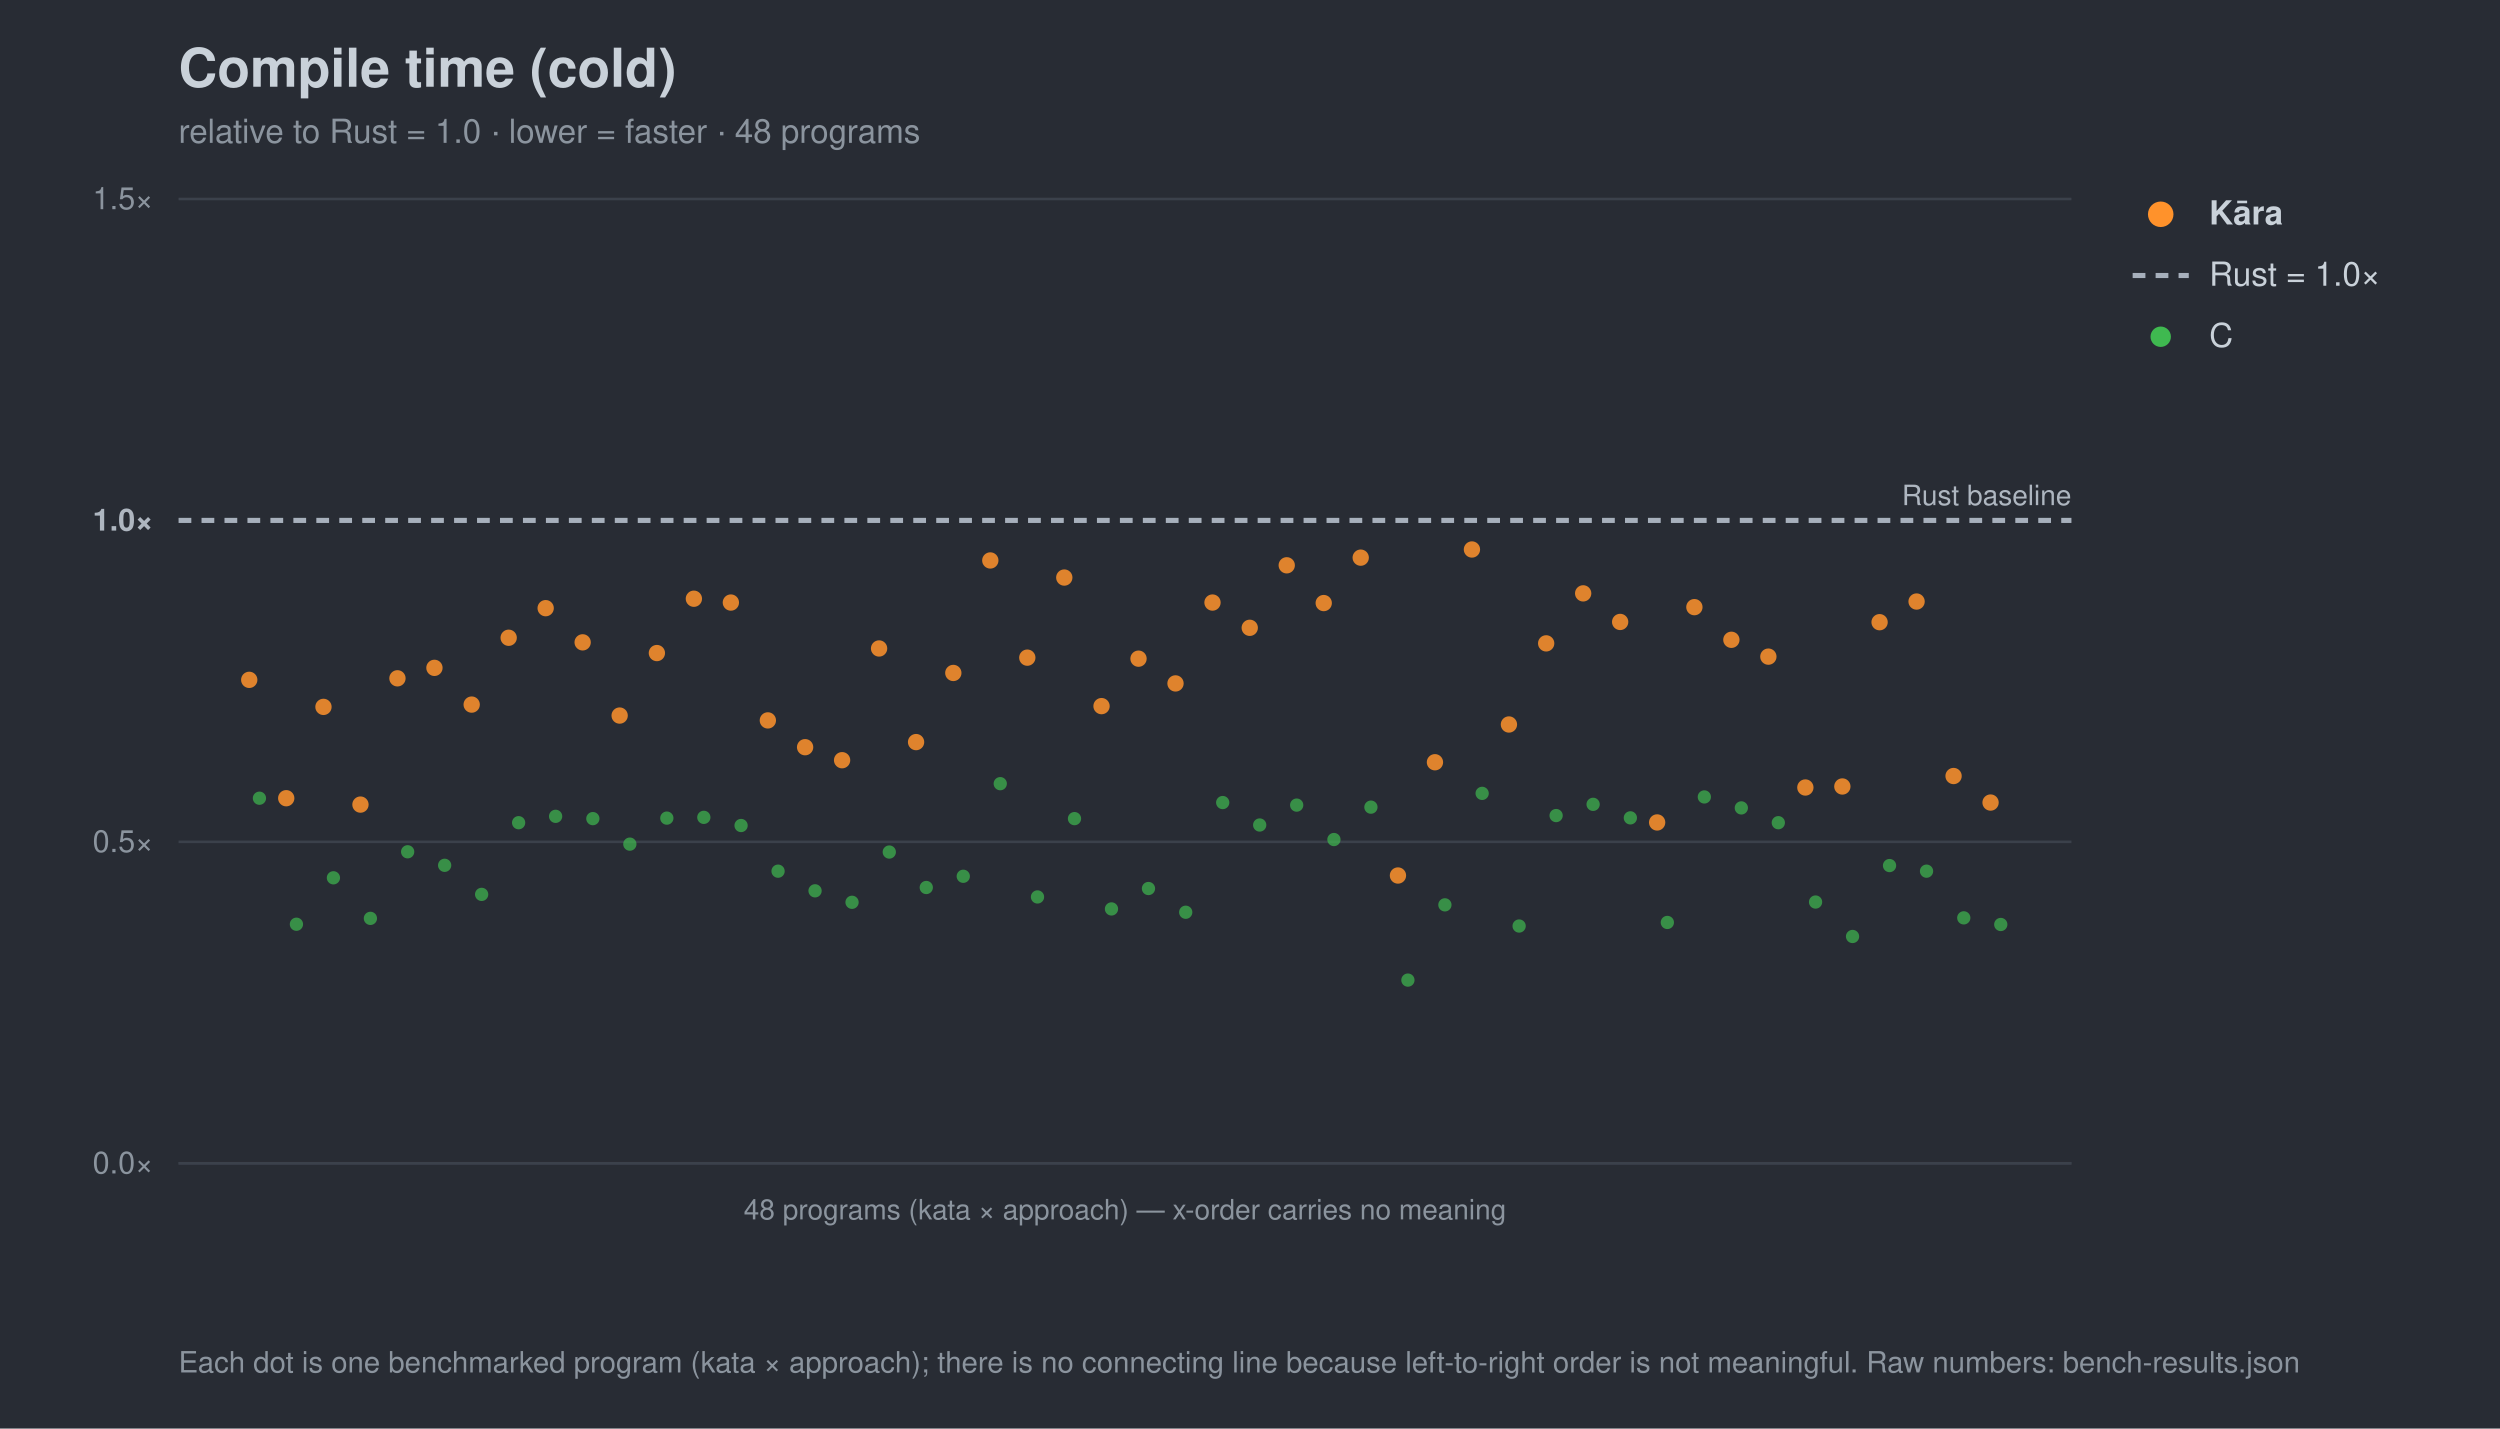
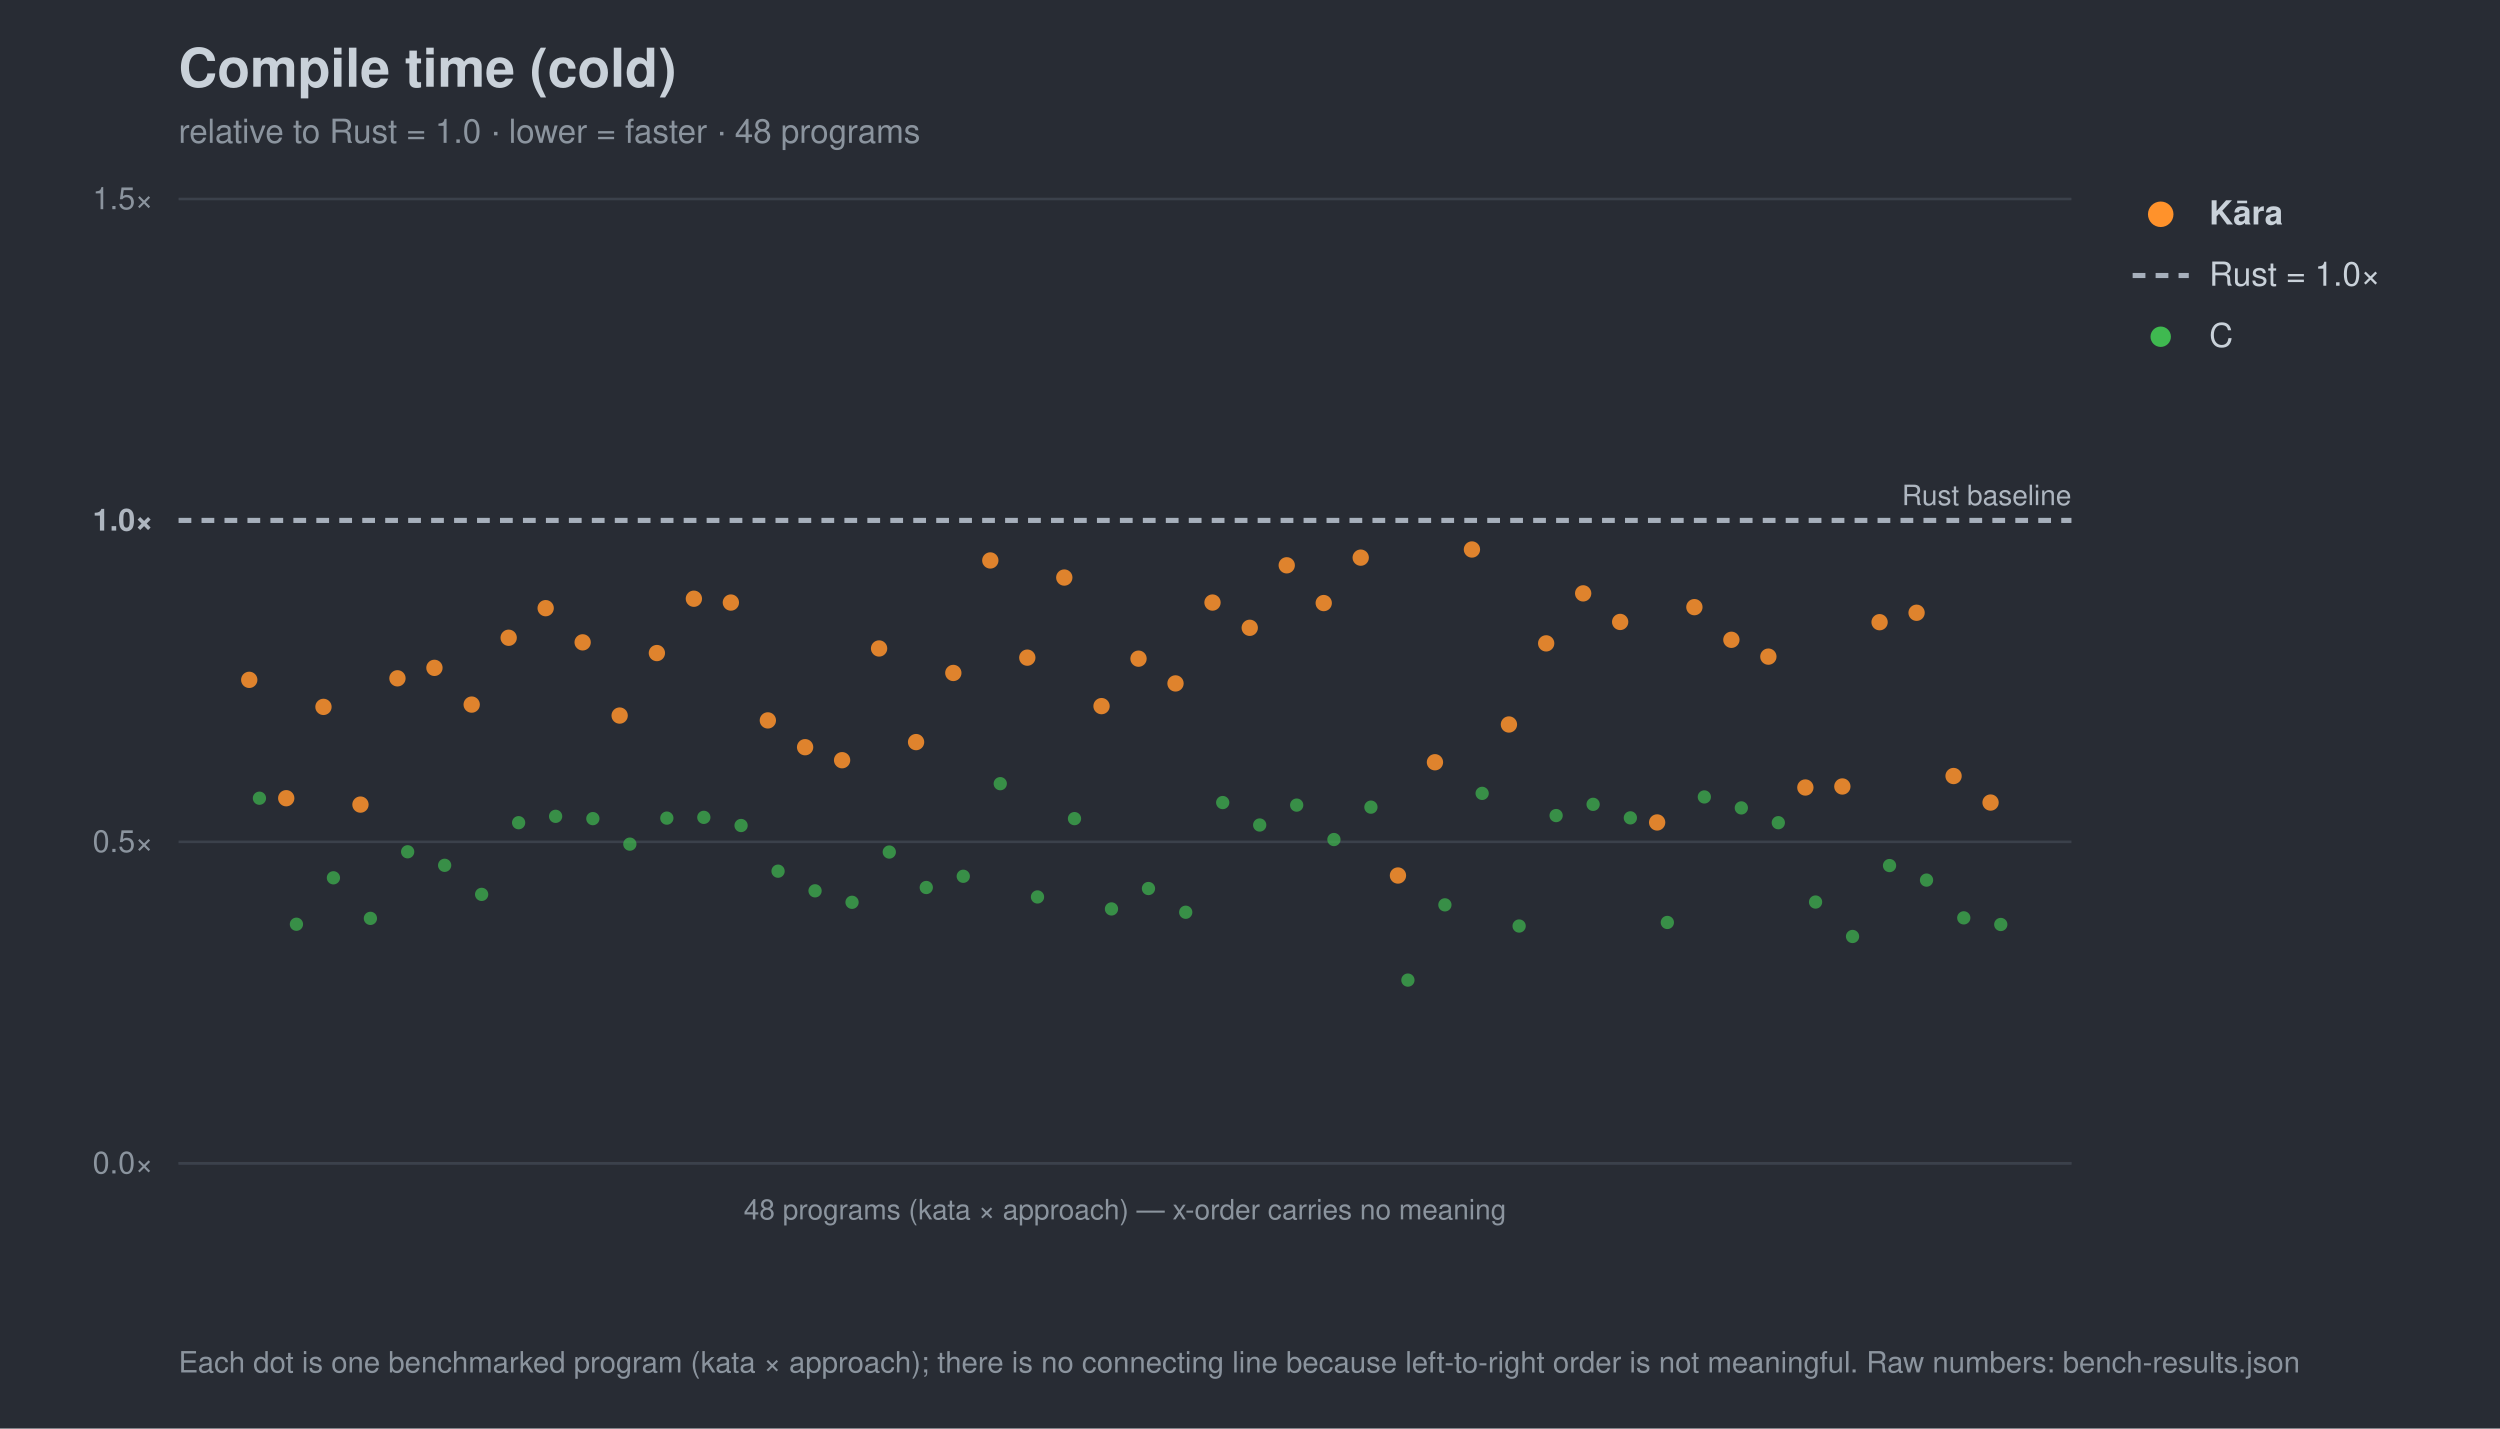
<svg xmlns="http://www.w3.org/2000/svg" width="980" height="560" viewBox="0 0 980 560" font-family="-apple-system,Segoe UI,Helvetica,Arial,sans-serif">
  <rect width="980" height="560" fill="#282c34" />
  <text x="70" y="34" font-size="21" font-weight="700" fill="#c9d1d9">Compile time (cold)</text>
  <text x="70" y="56" font-size="13" fill="#8b949e">relative to Rust = 1.0 · lower = faster · 48 programs</text>
  <line x1="70" y1="456.0" x2="812" y2="456.0" stroke="#3b414b" stroke-width="1" />
  <text x="60" y="460.0" font-size="12" text-anchor="end" fill="#8b949e">0.0×</text>
  <line x1="70" y1="330.0" x2="812" y2="330.0" stroke="#3b414b" stroke-width="1" />
  <text x="60" y="334.0" font-size="12" text-anchor="end" fill="#8b949e">0.5×</text>
  <line x1="70" y1="204.0" x2="812" y2="204.0" stroke="#a7b0bc" stroke-width="2" stroke-dasharray="5 4" />
  <text x="60" y="208.0" font-size="12" text-anchor="end" fill="#aeb6c0" font-weight="700">1.0×</text>
  <line x1="70" y1="78.0" x2="812" y2="78.0" stroke="#3b414b" stroke-width="1" />
  <text x="60" y="82.0" font-size="12" text-anchor="end" fill="#8b949e">1.5×</text>
  <text x="812" y="198.0" font-size="11" text-anchor="end" fill="#aeb6c0">Rust baseline</text>
  <line x1="70" y1="456" x2="812" y2="456" stroke="#3b414b" />
  <text x="441.0" y="478" font-size="11" text-anchor="middle" fill="#8b949e">48 programs (kata × approach) — x-order carries no meaning</text>
  <circle cx="101.7" cy="312.9" r="2.6" fill="#3fb950" opacity="0.7" />
  <circle cx="116.2" cy="362.3" r="2.6" fill="#3fb950" opacity="0.7" />
  <circle cx="130.7" cy="344.1" r="2.6" fill="#3fb950" opacity="0.7" />
  <circle cx="145.2" cy="360.0" r="2.6" fill="#3fb950" opacity="0.7" />
  <circle cx="159.8" cy="333.9" r="2.6" fill="#3fb950" opacity="0.7" />
  <circle cx="174.3" cy="339.2" r="2.6" fill="#3fb950" opacity="0.7" />
  <circle cx="188.8" cy="350.6" r="2.6" fill="#3fb950" opacity="0.7" />
  <circle cx="203.3" cy="322.5" r="2.6" fill="#3fb950" opacity="0.7" />
  <circle cx="217.8" cy="320.0" r="2.6" fill="#3fb950" opacity="0.7" />
  <circle cx="232.4" cy="320.9" r="2.6" fill="#3fb950" opacity="0.7" />
  <circle cx="246.9" cy="330.9" r="2.6" fill="#3fb950" opacity="0.7" />
  <circle cx="261.4" cy="320.7" r="2.6" fill="#3fb950" opacity="0.7" />
  <circle cx="275.9" cy="320.4" r="2.6" fill="#3fb950" opacity="0.7" />
  <circle cx="290.5" cy="323.6" r="2.6" fill="#3fb950" opacity="0.7" />
  <circle cx="305.0" cy="341.5" r="2.6" fill="#3fb950" opacity="0.7" />
  <circle cx="319.5" cy="349.2" r="2.6" fill="#3fb950" opacity="0.7" />
  <circle cx="334.0" cy="353.7" r="2.6" fill="#3fb950" opacity="0.7" />
  <circle cx="348.6" cy="334.0" r="2.6" fill="#3fb950" opacity="0.7" />
  <circle cx="363.1" cy="347.9" r="2.6" fill="#3fb950" opacity="0.7" />
  <circle cx="377.6" cy="343.5" r="2.6" fill="#3fb950" opacity="0.7" />
  <circle cx="392.1" cy="307.2" r="2.6" fill="#3fb950" opacity="0.7" />
  <circle cx="406.7" cy="351.6" r="2.6" fill="#3fb950" opacity="0.7" />
  <circle cx="421.2" cy="320.9" r="2.6" fill="#3fb950" opacity="0.7" />
  <circle cx="435.7" cy="356.3" r="2.6" fill="#3fb950" opacity="0.7" />
  <circle cx="450.2" cy="348.3" r="2.6" fill="#3fb950" opacity="0.7" />
  <circle cx="464.8" cy="357.6" r="2.6" fill="#3fb950" opacity="0.7" />
  <circle cx="479.3" cy="314.6" r="2.6" fill="#3fb950" opacity="0.7" />
  <circle cx="493.8" cy="323.4" r="2.6" fill="#3fb950" opacity="0.7" />
  <circle cx="508.3" cy="315.6" r="2.6" fill="#3fb950" opacity="0.7" />
  <circle cx="522.9" cy="329.1" r="2.6" fill="#3fb950" opacity="0.7" />
  <circle cx="537.4" cy="316.4" r="2.6" fill="#3fb950" opacity="0.7" />
  <circle cx="551.9" cy="384.2" r="2.6" fill="#3fb950" opacity="0.7" />
  <circle cx="566.4" cy="354.7" r="2.6" fill="#3fb950" opacity="0.7" />
  <circle cx="581.0" cy="311.0" r="2.6" fill="#3fb950" opacity="0.7" />
  <circle cx="595.5" cy="363.0" r="2.6" fill="#3fb950" opacity="0.7" />
  <circle cx="610.0" cy="319.7" r="2.6" fill="#3fb950" opacity="0.7" />
  <circle cx="624.5" cy="315.3" r="2.6" fill="#3fb950" opacity="0.7" />
  <circle cx="639.1" cy="320.6" r="2.6" fill="#3fb950" opacity="0.7" />
  <circle cx="653.6" cy="361.6" r="2.6" fill="#3fb950" opacity="0.7" />
  <circle cx="668.1" cy="312.4" r="2.6" fill="#3fb950" opacity="0.7" />
  <circle cx="682.6" cy="316.7" r="2.6" fill="#3fb950" opacity="0.7" />
  <circle cx="697.1" cy="322.5" r="2.6" fill="#3fb950" opacity="0.7" />
  <circle cx="711.7" cy="353.6" r="2.6" fill="#3fb950" opacity="0.7" />
  <circle cx="726.2" cy="367.1" r="2.6" fill="#3fb950" opacity="0.7" />
  <circle cx="740.7" cy="339.3" r="2.6" fill="#3fb950" opacity="0.7" />
-   <circle cx="755.2" cy="341.5" r="2.6" fill="#3fb950" opacity="0.7" />
+   <circle cx="755.2" cy="345.0" r="2.6" fill="#3fb950" opacity="0.7" />
  <circle cx="769.8" cy="359.8" r="2.6" fill="#3fb950" opacity="0.7" />
  <circle cx="784.3" cy="362.4" r="2.6" fill="#3fb950" opacity="0.7" />
  <circle cx="97.7" cy="266.5" r="3.2" fill="#ff922b" opacity="0.85" />
  <circle cx="112.2" cy="312.9" r="3.2" fill="#ff922b" opacity="0.85" />
  <circle cx="126.8" cy="277.1" r="3.2" fill="#ff922b" opacity="0.85" />
  <circle cx="141.3" cy="315.4" r="3.2" fill="#ff922b" opacity="0.85" />
  <circle cx="155.8" cy="265.9" r="3.2" fill="#ff922b" opacity="0.85" />
  <circle cx="170.3" cy="261.8" r="3.2" fill="#ff922b" opacity="0.85" />
  <circle cx="184.9" cy="276.2" r="3.2" fill="#ff922b" opacity="0.85" />
  <circle cx="199.4" cy="250.0" r="3.2" fill="#ff922b" opacity="0.85" />
  <circle cx="213.9" cy="238.4" r="3.2" fill="#ff922b" opacity="0.85" />
  <circle cx="228.4" cy="251.8" r="3.2" fill="#ff922b" opacity="0.85" />
  <circle cx="242.9" cy="280.5" r="3.2" fill="#ff922b" opacity="0.85" />
  <circle cx="257.5" cy="256.0" r="3.2" fill="#ff922b" opacity="0.85" />
  <circle cx="272.0" cy="234.7" r="3.2" fill="#ff922b" opacity="0.85" />
  <circle cx="286.5" cy="236.2" r="3.2" fill="#ff922b" opacity="0.85" />
  <circle cx="301.0" cy="282.4" r="3.2" fill="#ff922b" opacity="0.85" />
  <circle cx="315.6" cy="292.9" r="3.2" fill="#ff922b" opacity="0.85" />
  <circle cx="330.1" cy="298.0" r="3.2" fill="#ff922b" opacity="0.85" />
  <circle cx="344.6" cy="254.2" r="3.2" fill="#ff922b" opacity="0.85" />
  <circle cx="359.1" cy="290.9" r="3.2" fill="#ff922b" opacity="0.85" />
  <circle cx="373.7" cy="263.8" r="3.2" fill="#ff922b" opacity="0.85" />
  <circle cx="388.2" cy="219.7" r="3.2" fill="#ff922b" opacity="0.85" />
  <circle cx="402.7" cy="257.8" r="3.2" fill="#ff922b" opacity="0.85" />
  <circle cx="417.2" cy="226.4" r="3.2" fill="#ff922b" opacity="0.85" />
  <circle cx="431.8" cy="276.8" r="3.2" fill="#ff922b" opacity="0.85" />
  <circle cx="446.3" cy="258.2" r="3.2" fill="#ff922b" opacity="0.85" />
  <circle cx="460.8" cy="267.9" r="3.2" fill="#ff922b" opacity="0.85" />
  <circle cx="475.3" cy="236.2" r="3.2" fill="#ff922b" opacity="0.85" />
  <circle cx="489.9" cy="246.1" r="3.2" fill="#ff922b" opacity="0.85" />
  <circle cx="504.4" cy="221.6" r="3.2" fill="#ff922b" opacity="0.85" />
  <circle cx="518.9" cy="236.4" r="3.2" fill="#ff922b" opacity="0.85" />
  <circle cx="533.4" cy="218.6" r="3.2" fill="#ff922b" opacity="0.85" />
  <circle cx="548.0" cy="343.2" r="3.2" fill="#ff922b" opacity="0.85" />
  <circle cx="562.5" cy="298.8" r="3.2" fill="#ff922b" opacity="0.85" />
  <circle cx="577.0" cy="215.4" r="3.2" fill="#ff922b" opacity="0.85" />
  <circle cx="591.5" cy="284.0" r="3.2" fill="#ff922b" opacity="0.85" />
  <circle cx="606.1" cy="252.2" r="3.2" fill="#ff922b" opacity="0.85" />
  <circle cx="620.6" cy="232.6" r="3.2" fill="#ff922b" opacity="0.85" />
  <circle cx="635.1" cy="243.8" r="3.2" fill="#ff922b" opacity="0.85" />
  <circle cx="649.6" cy="322.4" r="3.2" fill="#ff922b" opacity="0.85" />
  <circle cx="664.2" cy="238.0" r="3.2" fill="#ff922b" opacity="0.85" />
  <circle cx="678.7" cy="250.8" r="3.2" fill="#ff922b" opacity="0.85" />
  <circle cx="693.2" cy="257.4" r="3.2" fill="#ff922b" opacity="0.85" />
  <circle cx="707.7" cy="308.7" r="3.2" fill="#ff922b" opacity="0.85" />
  <circle cx="722.2" cy="308.3" r="3.2" fill="#ff922b" opacity="0.85" />
  <circle cx="736.8" cy="243.9" r="3.2" fill="#ff922b" opacity="0.85" />
-   <circle cx="751.3" cy="235.8" r="3.2" fill="#ff922b" opacity="0.85" />
+   <circle cx="751.3" cy="240.2" r="3.2" fill="#ff922b" opacity="0.85" />
  <circle cx="765.8" cy="304.2" r="3.2" fill="#ff922b" opacity="0.85" />
  <circle cx="780.3" cy="314.6" r="3.2" fill="#ff922b" opacity="0.85" />
  <circle cx="847" cy="84" r="5" fill="#ff922b" />
  <text x="866" y="88" font-size="13" fill="#c9d1d9" font-weight="700">Kāra</text>
  <line x1="836" y1="108" x2="858" y2="108" stroke="#a7b0bc" stroke-width="2" stroke-dasharray="5 4" />
  <text x="866" y="112" font-size="13" fill="#c9d1d9" font-weight="400">Rust = 1.0×</text>
  <circle cx="847" cy="132" r="4" fill="#3fb950" />
  <text x="866" y="136" font-size="13" fill="#c9d1d9" font-weight="400">C</text>
  <text x="70" y="538" font-size="11.5" fill="#8b949e">Each dot is one benchmarked program (kata × approach); there is no connecting line because left-to-right order is not meaningful. Raw numbers: bench-results.json</text>
</svg>
